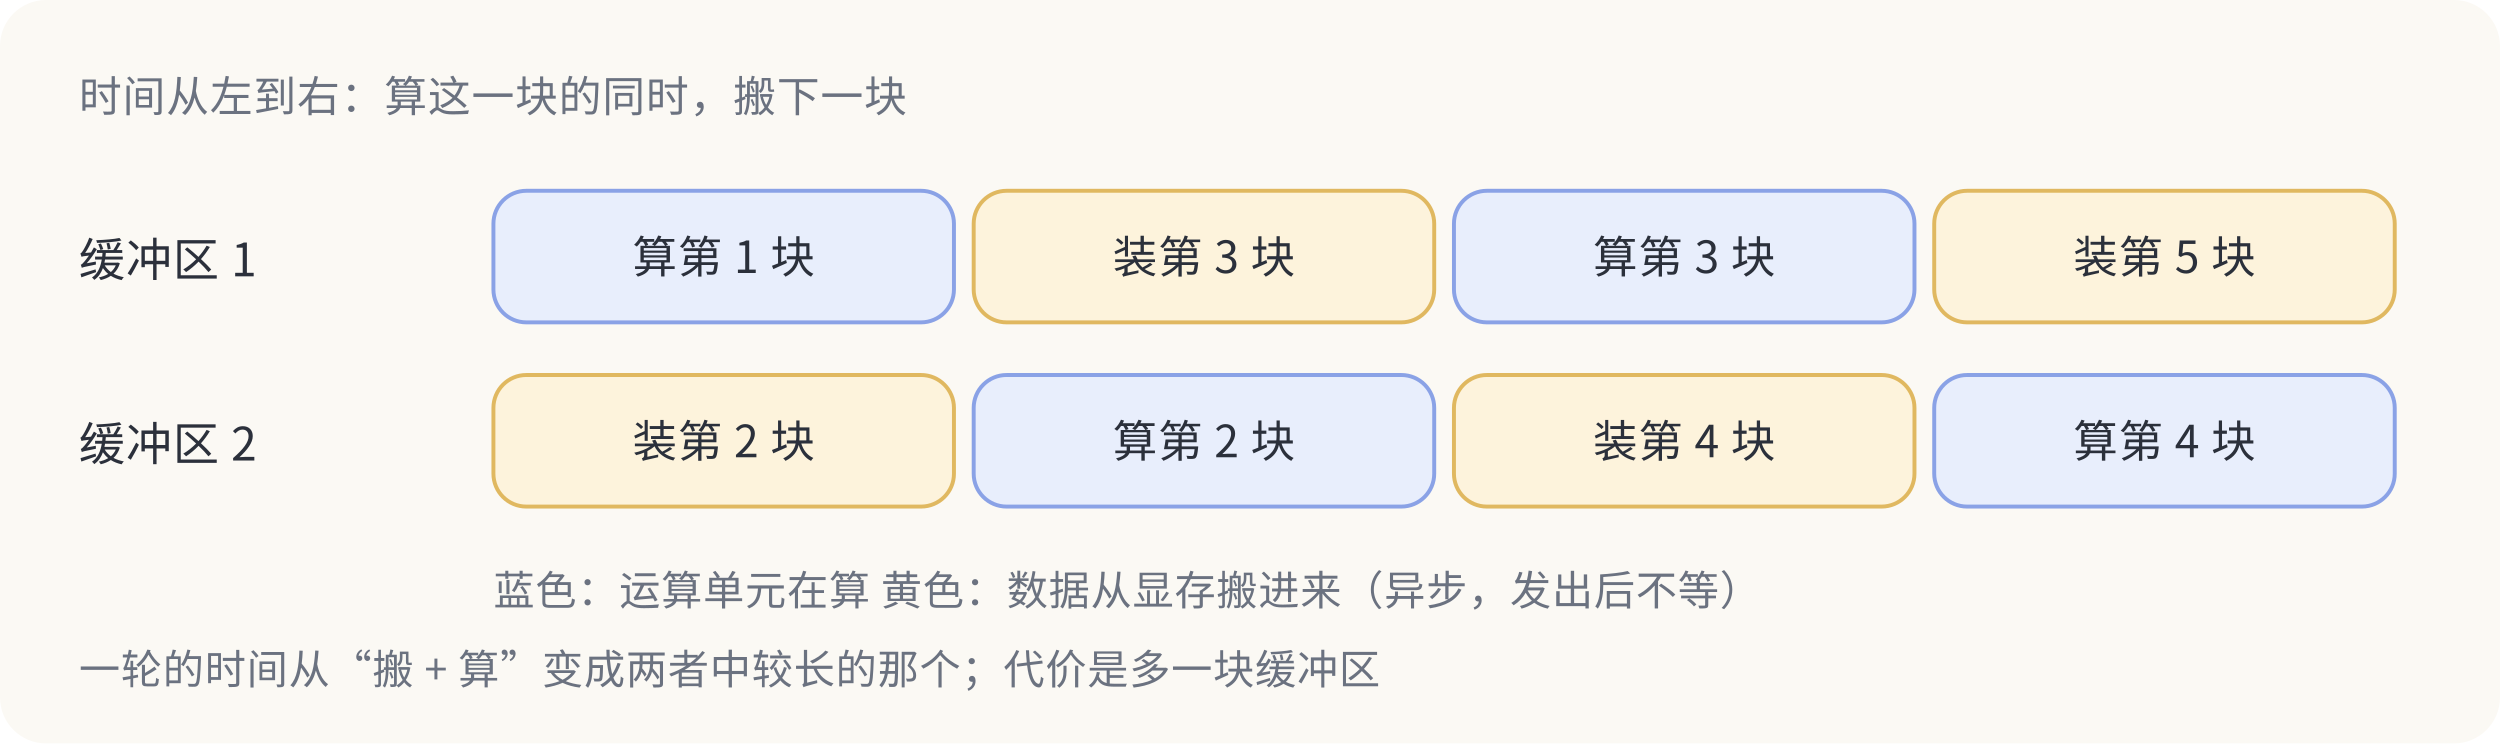
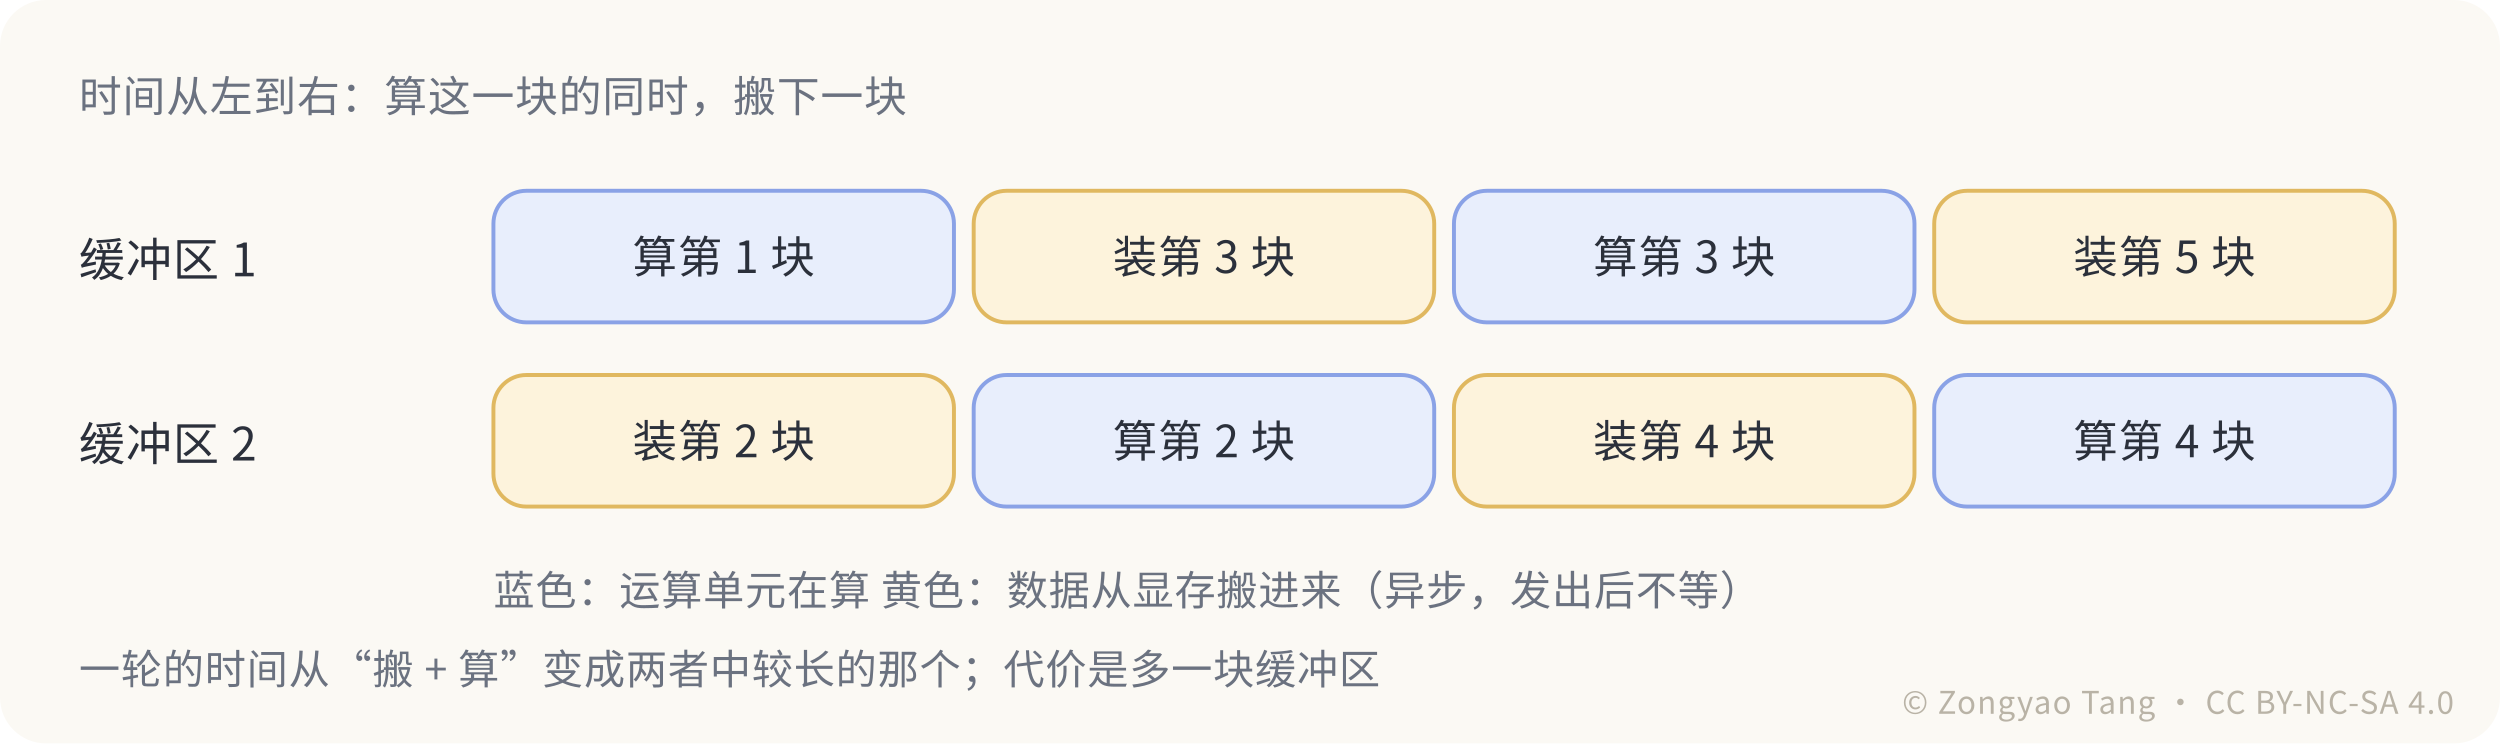
<svg xmlns="http://www.w3.org/2000/svg" viewBox="0 0 760 226" width="760" height="226" font-family="'PingFang SC','Noto Sans CJK SC','Source Han Sans SC','Hiragino Sans GB','Microsoft YaHei',sans-serif" role="img" aria-label="双缓冲：搬和算重叠">
  <defs>
    <marker id="tip" viewBox="0 0 10 10" refX="9" refY="5" markerWidth="7" markerHeight="7" orient="auto-start-reverse">
      <path d="M0 0 L10 5 L0 10 z" fill="#6b7280" />
    </marker>
  </defs>
  <rect width="760" height="226" rx="14" fill="#fbf9f4" />
  <text x="24" y="34" font-size="13" fill="#6b7280" font-weight="400" text-anchor="start" letter-spacing=".02em">时间从左到右：算这一块的同时，搬下一块</text>
  <text x="24" y="84" font-size="14" fill="#2b303b" font-weight="500" text-anchor="start" letter-spacing=".02em">缓冲区 1</text>
  <rect x="150" y="58" width="140" height="40" rx="10" fill="#e8eefc" stroke="#8aa2e6" stroke-width="1.2" />
  <text x="220.0" y="83.0" font-size="13.5" fill="#2b303b" font-weight="500" text-anchor="middle" letter-spacing=".02em">算第 1 块</text>
  <rect x="296" y="58" width="140" height="40" rx="10" fill="#fdf3dc" stroke="#e0b860" stroke-width="1.2" />
  <text x="366.0" y="83.0" font-size="13.5" fill="#2b303b" font-weight="500" text-anchor="middle" letter-spacing=".02em">装第 3 块</text>
  <rect x="442" y="58" width="140" height="40" rx="10" fill="#e8eefc" stroke="#8aa2e6" stroke-width="1.2" />
  <text x="512.0" y="83.0" font-size="13.5" fill="#2b303b" font-weight="500" text-anchor="middle" letter-spacing=".02em">算第 3 块</text>
  <rect x="588" y="58" width="140" height="40" rx="10" fill="#fdf3dc" stroke="#e0b860" stroke-width="1.2" />
  <text x="658.0" y="83.0" font-size="13.5" fill="#2b303b" font-weight="500" text-anchor="middle" letter-spacing=".02em">装第 5 块</text>
  <text x="24" y="140" font-size="14" fill="#2b303b" font-weight="500" text-anchor="start" letter-spacing=".02em">缓冲区 2</text>
  <rect x="150" y="114" width="140" height="40" rx="10" fill="#fdf3dc" stroke="#e0b860" stroke-width="1.2" />
  <text x="220.0" y="139.0" font-size="13.5" fill="#2b303b" font-weight="500" text-anchor="middle" letter-spacing=".02em">装第 2 块</text>
  <rect x="296" y="114" width="140" height="40" rx="10" fill="#e8eefc" stroke="#8aa2e6" stroke-width="1.2" />
  <text x="366.0" y="139.0" font-size="13.5" fill="#2b303b" font-weight="500" text-anchor="middle" letter-spacing=".02em">算第 2 块</text>
  <rect x="442" y="114" width="140" height="40" rx="10" fill="#fdf3dc" stroke="#e0b860" stroke-width="1.2" />
  <text x="512.0" y="139.0" font-size="13.5" fill="#2b303b" font-weight="500" text-anchor="middle" letter-spacing=".02em">装第 4 块</text>
  <rect x="588" y="114" width="140" height="40" rx="10" fill="#e8eefc" stroke="#8aa2e6" stroke-width="1.2" />
  <text x="658.0" y="139.0" font-size="13.5" fill="#2b303b" font-weight="500" text-anchor="middle" letter-spacing=".02em">算第 4 块</text>
  <text x="150" y="184" font-size="12.5" fill="#6b7280" font-weight="400" text-anchor="start" letter-spacing=".02em">蓝色：运算单元在算    黄色：数据从显存搬进来（异步，发出后不等）</text>
  <text x="24" y="208" font-size="12.5" fill="#6b7280" font-weight="400" text-anchor="start" letter-spacing=".02em">一轮的时间从“搬 + 算”变成两者中较长的那个；代价是多一块缓冲区</text>
+   <text x="746" y="217" font-size="9.5" fill="#b9b3a6" text-anchor="end" letter-spacing=".04em">© Zongyao Tang · CC BY-NC-SA 4.0</text>
</svg>
